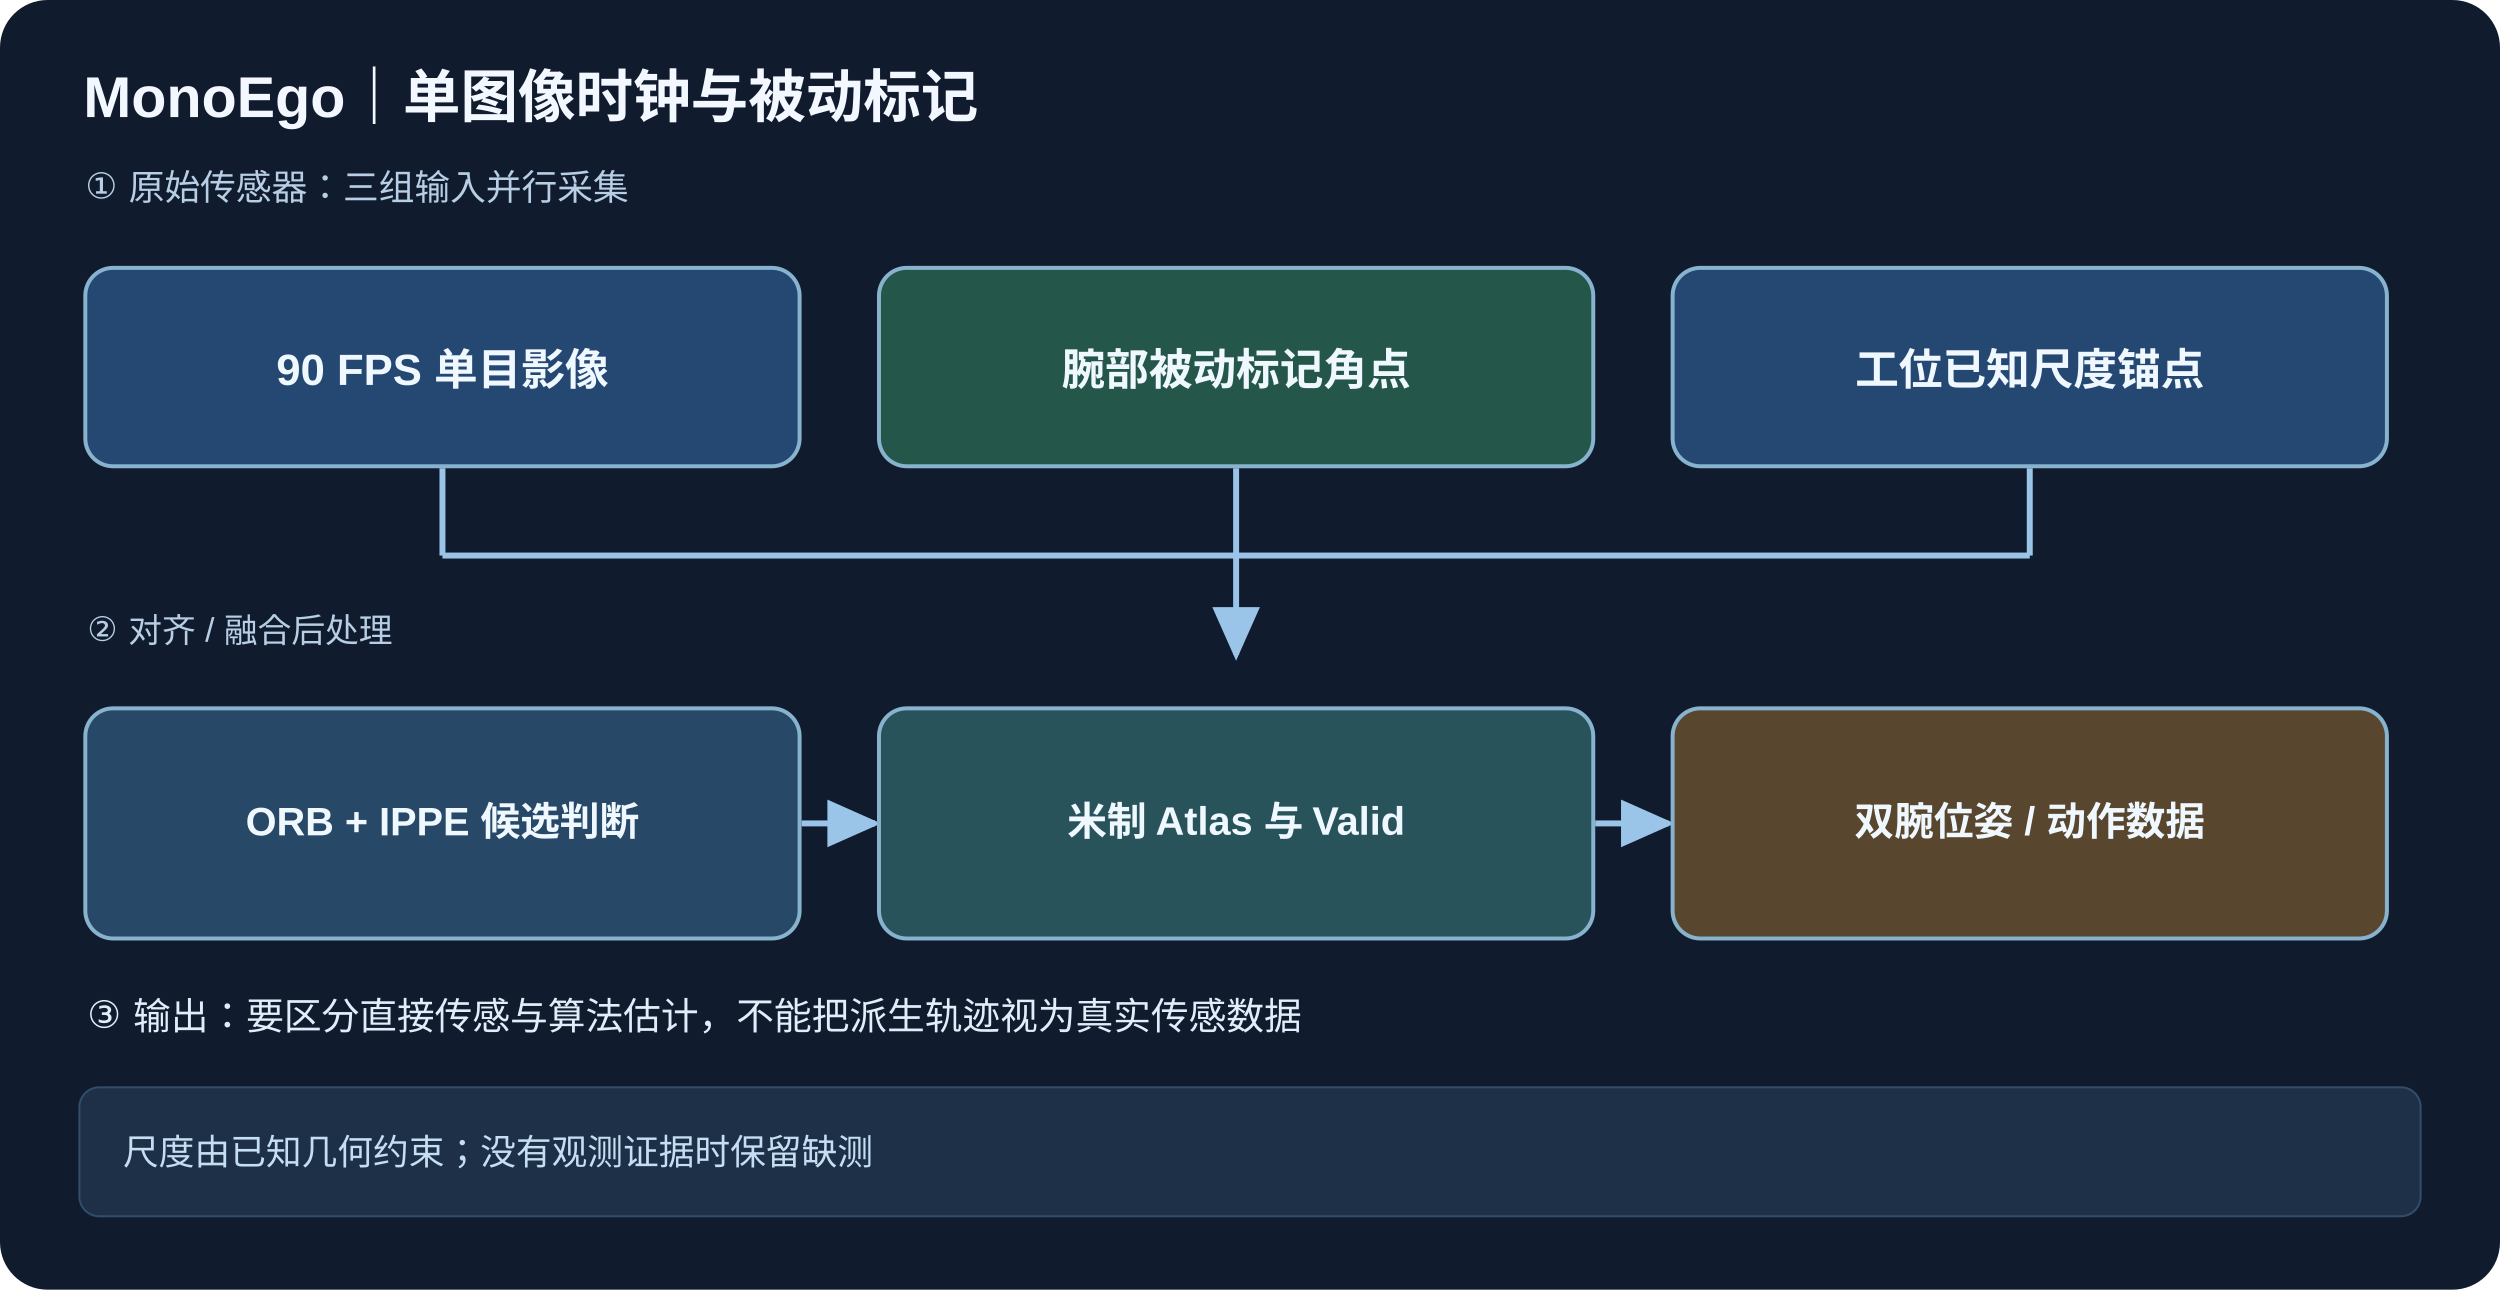
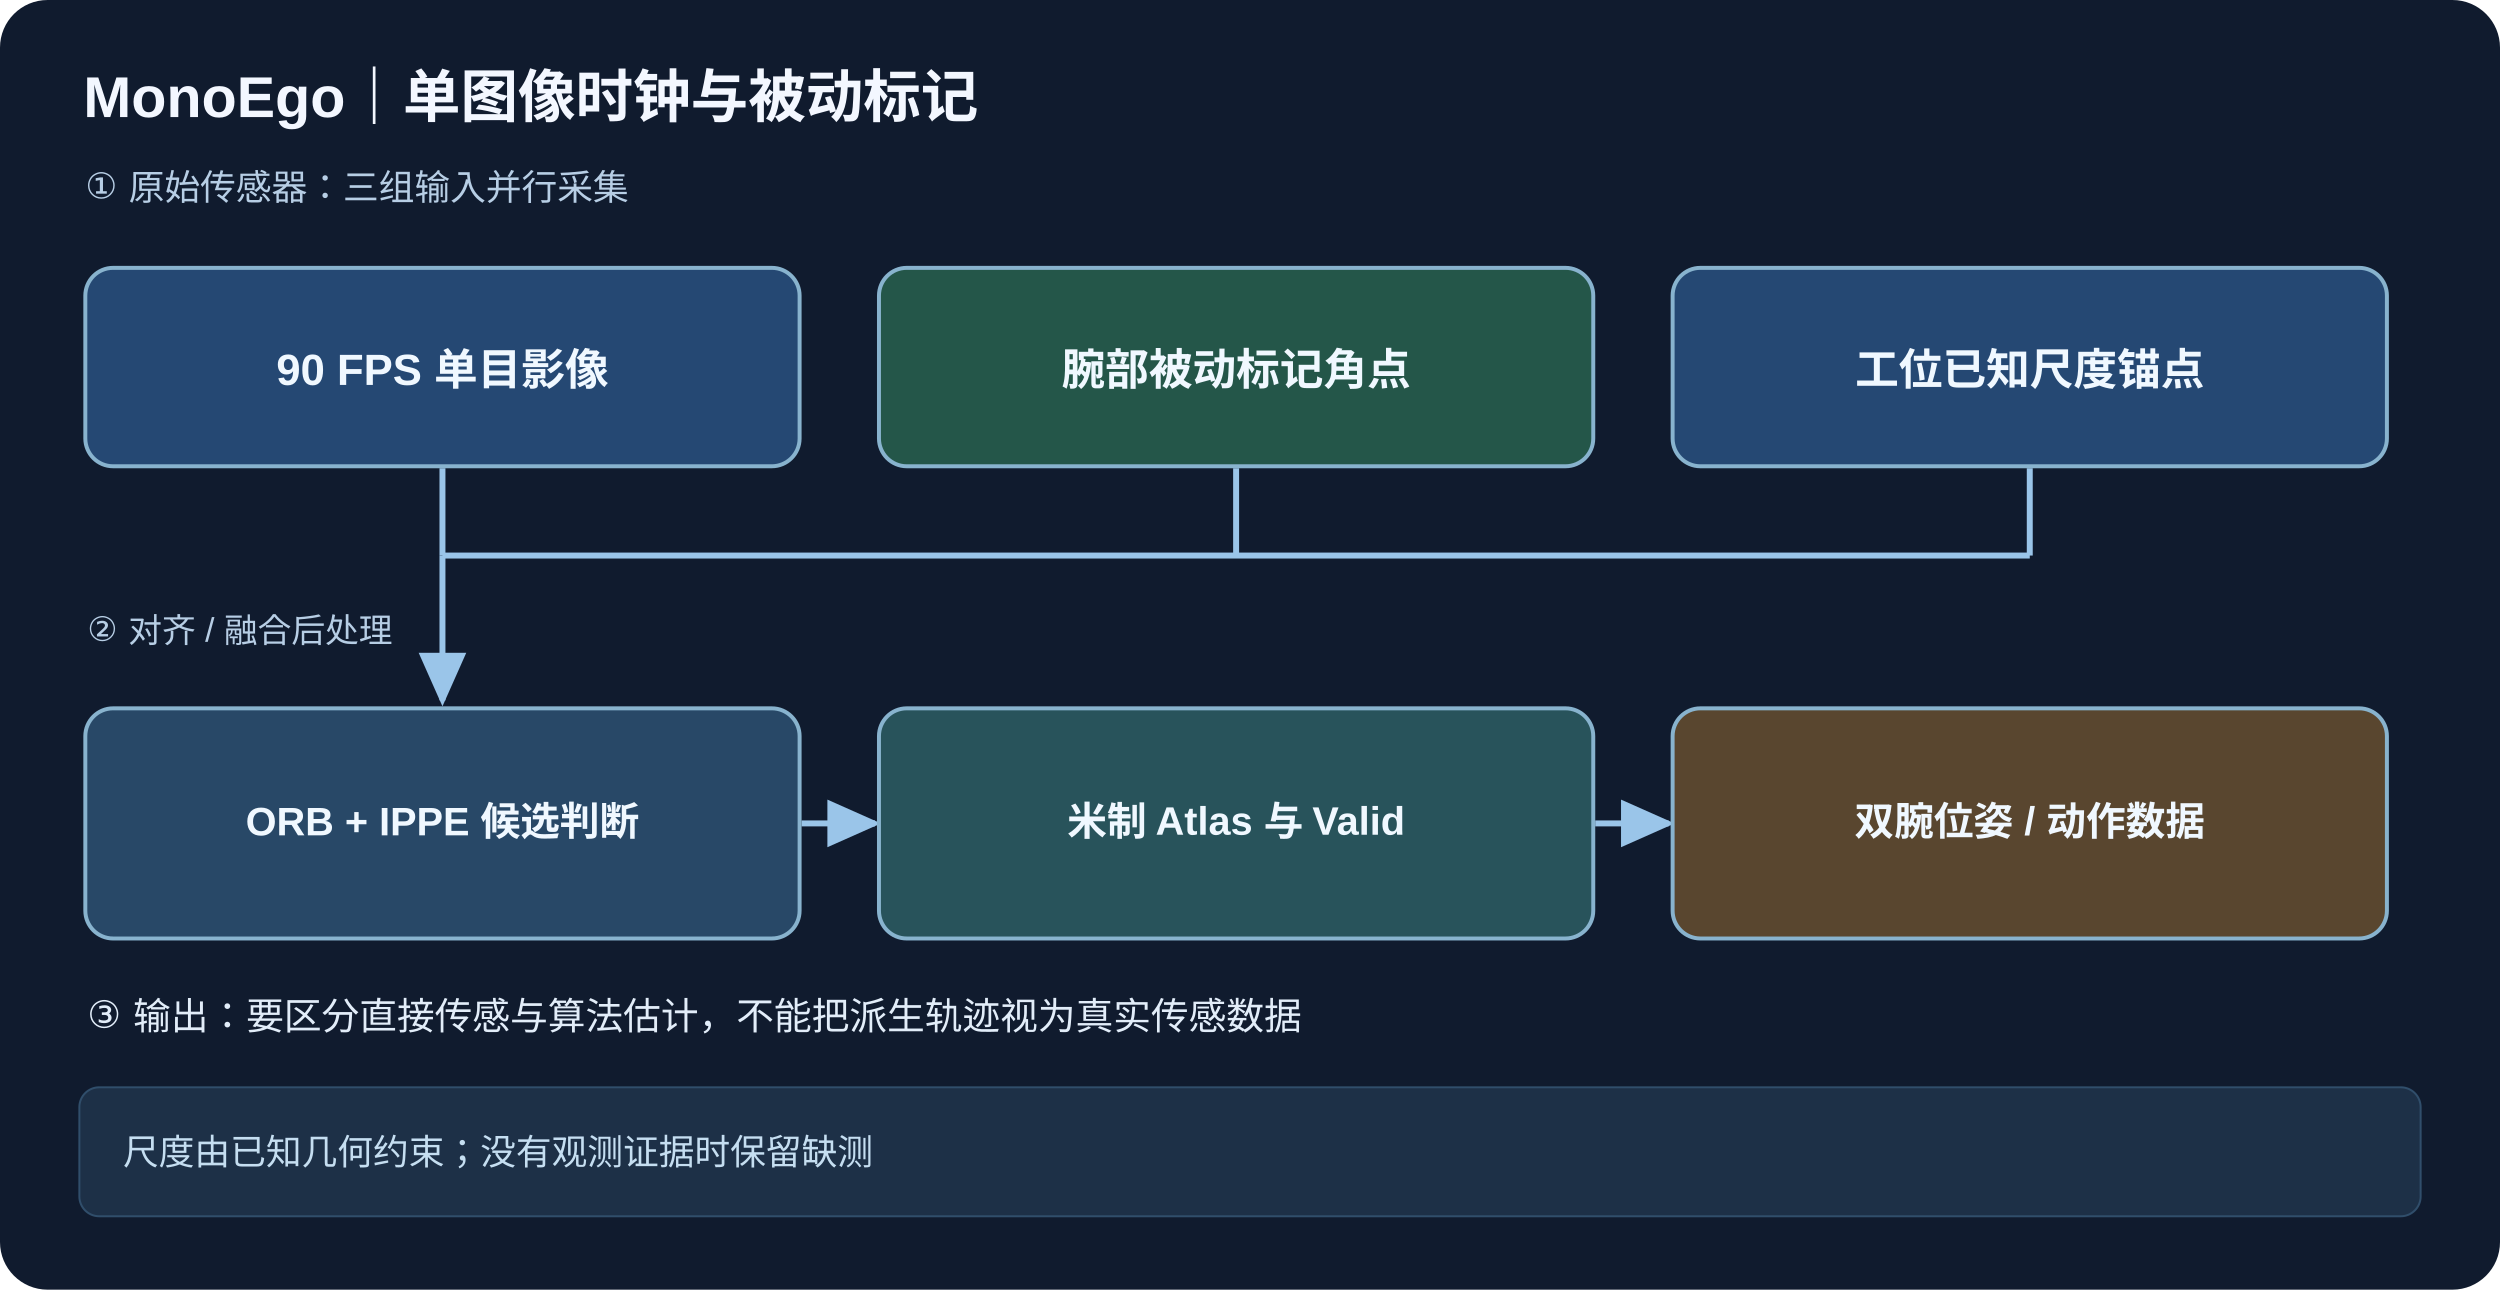
<svg xmlns="http://www.w3.org/2000/svg" viewBox="0 0 1260 650" role="img" aria-label="MonoEgo｜单图像时钟与被动标记">
  <defs>
    <marker id="arrow" markerWidth="9" markerHeight="9" refX="8" refY="4" orient="auto">
      <path d="M0 0L9 4L0 8Z" fill="#9ac5e9" />
    </marker>
  </defs>
  <rect width="1260" height="650" rx="24" fill="#101b2e" />
  <style>text{font-family:Arial,'Microsoft YaHei','PingFang SC',sans-serif}</style>
  <text x="42" y="59" font-size="29" font-weight="bold" fill="#f3f7ff">MonoEgo｜单图像时钟与被动标记</text>
  <text x="43" y="100" font-size="18" fill="#b7cee5">① 原始传感器：三组输入并行采集</text>
  <rect x="43" y="135" width="360" height="100" rx="14" fill="#254873" stroke="#88b3ce" stroke-width="2" />
  <text x="223" y="194" text-anchor="middle" font-size="22" font-weight="bold" fill="#f0f8ff">90 FPS 单目影像</text>
  <path d="M223 236V280" stroke="#9ac5e9" stroke-width="3" />
  <rect x="443" y="135" width="360" height="100" rx="14" fill="#245649" stroke="#88b3ce" stroke-width="2" />
  <text x="623" y="194" text-anchor="middle" font-size="22" font-weight="bold" fill="#f0f8ff">腕部被动标记角点</text>
  <path d="M623 236V280" stroke="#9ac5e9" stroke-width="3" />
  <rect x="843" y="135" width="360" height="100" rx="14" fill="#254873" stroke="#88b3ce" stroke-width="2" />
  <text x="1023" y="194" text-anchor="middle" font-size="22" font-weight="bold" fill="#f0f8ff">工位已知尺度锚点</text>
  <path d="M1023 236V280" stroke="#9ac5e9" stroke-width="3" />
-   <path d="M223 280H1023M623 280V330" stroke="#9ac5e9" stroke-width="3" fill="none" marker-end="url(#arrow)" />
+   <path d="M223 280H1023" stroke="#9ac5e9" stroke-width="3" fill="none" />
+   <path d="M223 280V353" stroke="#9ac5e9" stroke-width="3" fill="none" marker-end="url(#arrow)" />
  <text x="44" y="323" font-size="17" fill="#b7cee5">② 对齐 / 融合后处理</text>
  <rect x="43" y="357" width="360" height="116" rx="14" fill="#284867" stroke="#88b3ce" stroke-width="2" />
  <text x="223" y="421" text-anchor="middle" font-size="20" font-weight="bold" fill="#f0f8ff">ORB + IPPE 候选判断</text>
  <path d="M404 415H441" stroke="#9ac5e9" stroke-width="3" marker-end="url(#arrow)" />
  <rect x="443" y="357" width="360" height="116" rx="14" fill="#28535b" stroke="#88b3ce" stroke-width="2" />
  <text x="623" y="421" text-anchor="middle" font-size="20" font-weight="bold" fill="#f0f8ff">米制 Atlas 与 Valid</text>
  <path d="M804 415H841" stroke="#9ac5e9" stroke-width="3" marker-end="url(#arrow)" />
  <rect x="843" y="357" width="360" height="116" rx="14" fill="#59462f" stroke="#88b3ce" stroke-width="2" />
  <text x="1023" y="421" text-anchor="middle" font-size="20" font-weight="bold" fill="#f0f8ff">双腕位姿 / 动作数据</text>
  <text x="44" y="518" font-size="19" fill="#e2edf9">③ 输出：要区分直接传感与算法估计，不能把派生轨迹视为真实传感数据</text>
  <rect x="40" y="548" width="1180" height="65" rx="10" fill="#1d3047" stroke="#304e6b" />
  <text x="62" y="587" font-size="18" fill="#c5def1">尺度由已知几何约束；没有观测证据时保留缺测</text>
</svg>
